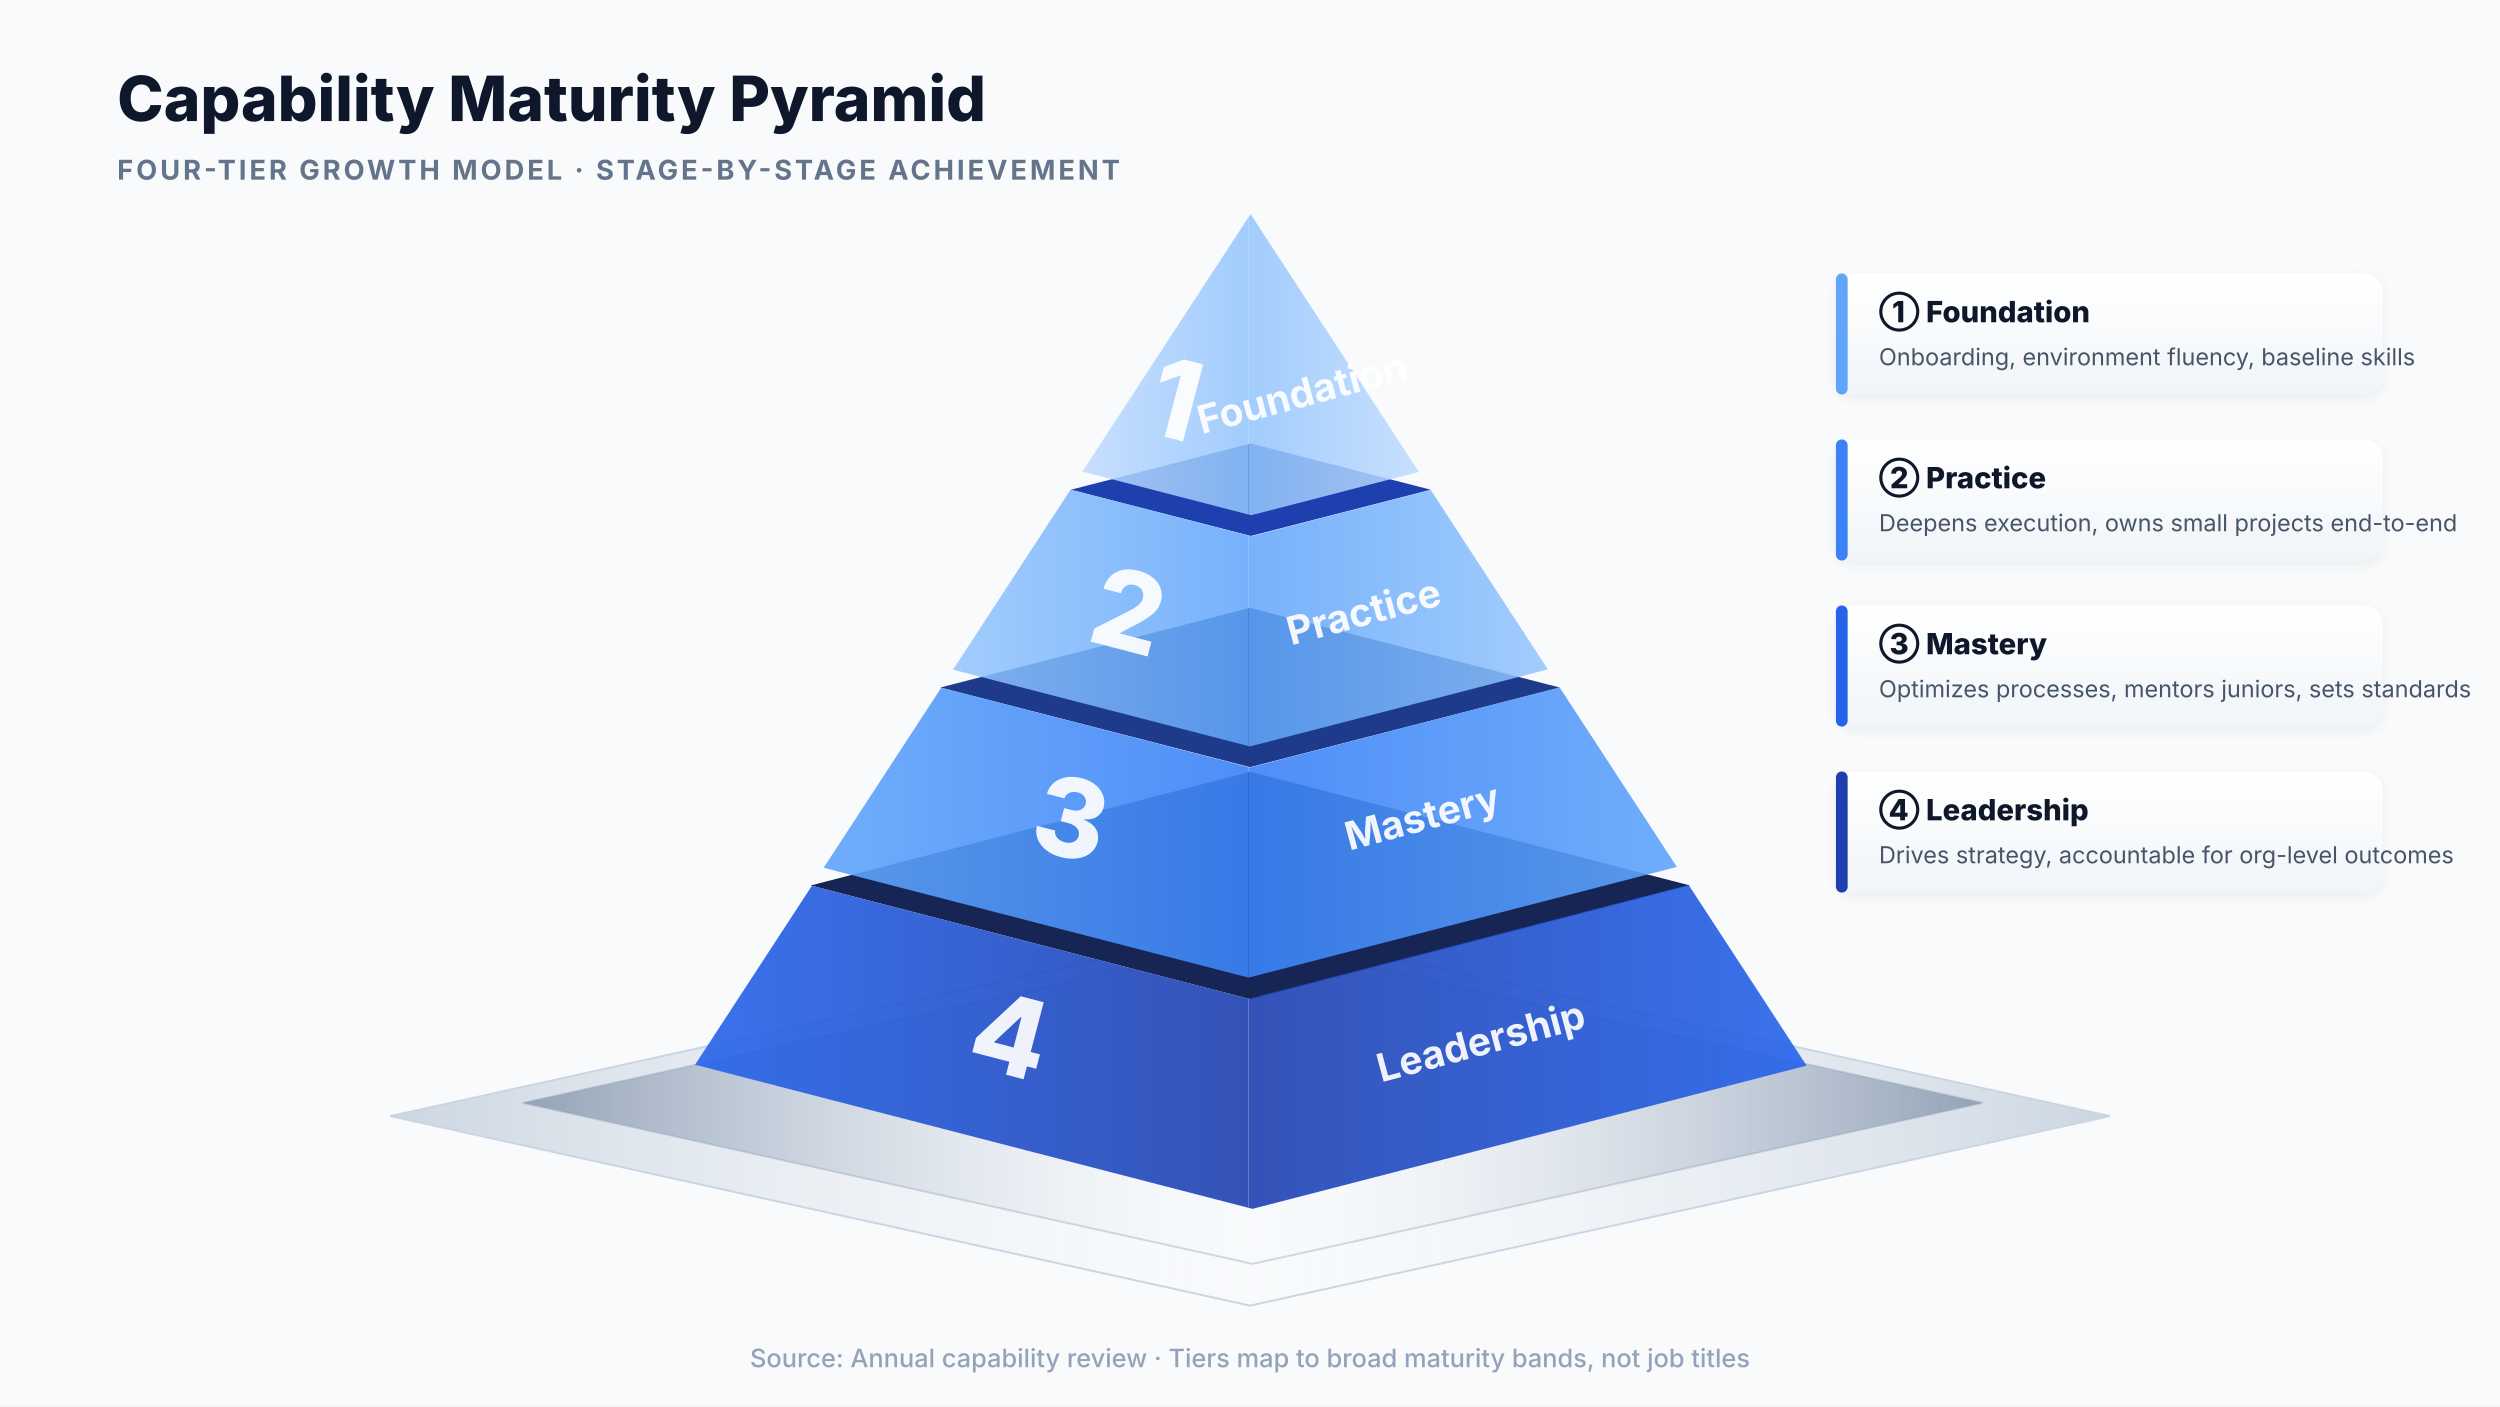
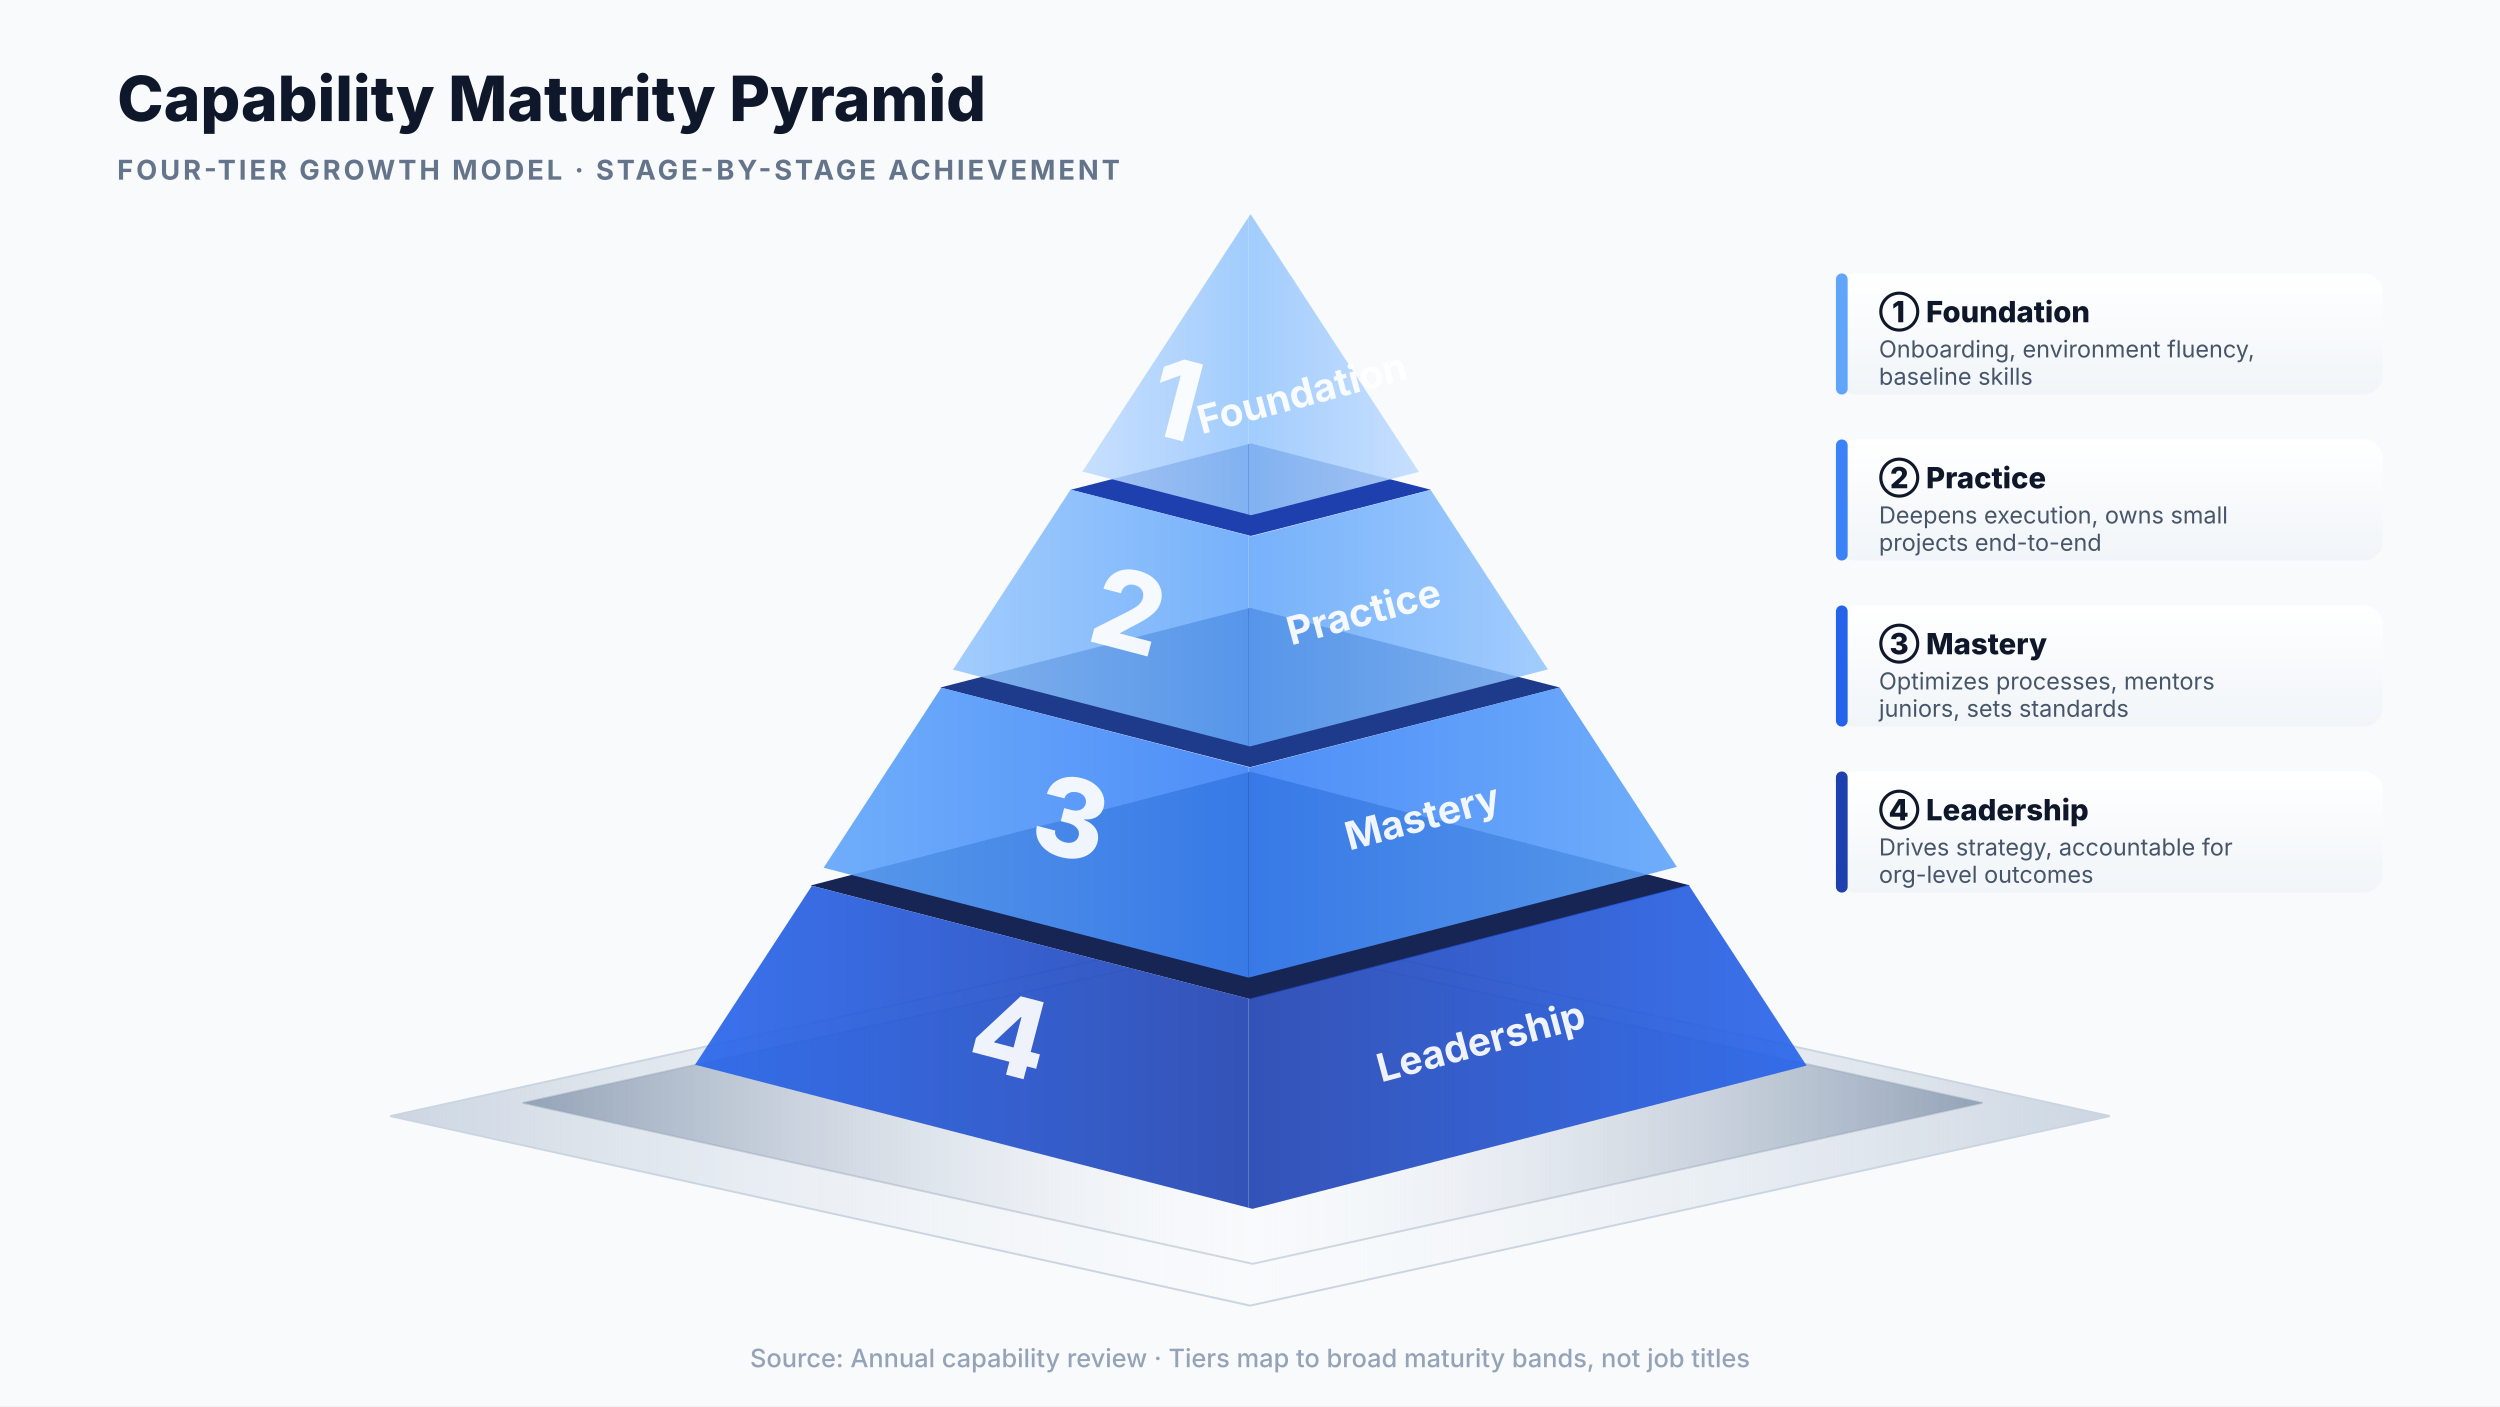
- <svg xmlns="http://www.w3.org/2000/svg" viewBox="0 0 1280 720" width="1280" height="720">
+ <svg xmlns="http://www.w3.org/2000/svg" viewBox="0 0 1280 720" width="1280" height="720" font-family="-apple-system, BlinkMacSystemFont, 'Segoe UI', 'PingFang SC', 'Microsoft YaHei', sans-serif" font-size="12">
  <defs>
    <linearGradient id="pyrFaceR1" x1="0" y1="0.5" x2="1" y2="0.5">
      <stop offset="0" stop-color="#93C5FD" stop-opacity="0.85" />
      <stop offset="1" stop-color="#BFDBFE" stop-opacity="0.85" />
    </linearGradient>
    <linearGradient id="pyrFaceL1" x1="0" y1="0.5" x2="1" y2="0.5">
      <stop offset="0" stop-color="#BFDBFE" stop-opacity="0.85" />
      <stop offset="1" stop-color="#93C5FD" stop-opacity="0.85" />
    </linearGradient>
    <linearGradient id="pyrFaceR2" x1="0" y1="0.5" x2="1" y2="0.5">
      <stop offset="0" stop-color="#60A5FA" stop-opacity="0.85" />
      <stop offset="1" stop-color="#93C5FD" stop-opacity="0.85" />
    </linearGradient>
    <linearGradient id="pyrFaceL2" x1="0" y1="0.5" x2="1" y2="0.5">
      <stop offset="0" stop-color="#93C5FD" stop-opacity="0.85" />
      <stop offset="1" stop-color="#60A5FA" stop-opacity="0.85" />
    </linearGradient>
    <linearGradient id="pyrFaceR3" x1="0" y1="0.5" x2="1" y2="0.5">
      <stop offset="0" stop-color="#3B82F6" stop-opacity="0.9" />
      <stop offset="1" stop-color="#60A5FA" stop-opacity="0.9" />
    </linearGradient>
    <linearGradient id="pyrFaceL3" x1="0" y1="0.5" x2="1" y2="0.5">
      <stop offset="0" stop-color="#60A5FA" stop-opacity="0.9" />
      <stop offset="1" stop-color="#3B82F6" stop-opacity="0.9" />
    </linearGradient>
    <linearGradient id="pyrFaceR4" x1="0" y1="0.5" x2="1" y2="0.5">
      <stop offset="0" stop-color="#1E40AF" stop-opacity="0.9" />
      <stop offset="1" stop-color="#2563EB" stop-opacity="0.9" />
    </linearGradient>
    <linearGradient id="pyrFaceL4" x1="0" y1="0.5" x2="1" y2="0.5">
      <stop offset="0" stop-color="#2563EB" stop-opacity="0.9" />
      <stop offset="1" stop-color="#1E40AF" stop-opacity="0.9" />
    </linearGradient>
    <linearGradient id="pyrBaseShadowOuter" x1="0" y1="0.5" x2="1" y2="0.5">
      <stop offset="0" stop-color="#CBD5E1" />
      <stop offset="0.5" stop-color="#F1F5F9" stop-opacity="0" />
      <stop offset="1" stop-color="#CBD5E1" />
    </linearGradient>
    <linearGradient id="pyrBaseShadowInner" x1="0" y1="0.5" x2="1" y2="0.5">
      <stop offset="0" stop-color="#94A3B8" />
      <stop offset="0.5" stop-color="#F1F5F9" stop-opacity="0" />
      <stop offset="1" stop-color="#94A3B8" />
    </linearGradient>
    <linearGradient id="pyrLegendPill" x1="0.5" y1="0" x2="0.5" y2="1">
      <stop offset="0" stop-color="#FFFFFF" />
      <stop offset="1" stop-color="#F1F5F9" />
    </linearGradient>
-     <filter id="pyrLegendShadow" x="-15%" y="-15%" width="130%" height="130%">
-       <feGaussianBlur in="SourceAlpha" stdDeviation="3" />
-       <feOffset dx="0" dy="2" result="offsetblur" />
-       <feFlood flood-color="#0F172A" flood-opacity="0.06" result="shadowColor" />
-       <feComposite in="shadowColor" in2="offsetblur" operator="in" result="shadow" />
-       <feMerge>
-         <feMergeNode in="shadow" />
-         <feMergeNode in="SourceGraphic" />
-       </feMerge>
-     </filter>
  </defs>
  <rect width="1280" height="720" fill="#F8FAFC" />
-   <text x="60" y="62" font-family="-apple-system, BlinkMacSystemFont, 'Segoe UI', 'PingFang SC', 'Microsoft YaHei', sans-serif" font-size="32" font-weight="800" fill="#0F172A">
-     <tspan>Capability Maturity Pyramid</tspan>
-   </text>
-   <text x="60" y="92" font-family="-apple-system, BlinkMacSystemFont, 'Segoe UI', 'PingFang SC', 'Microsoft YaHei', sans-serif" font-size="14" font-weight="700" fill="#64748B" letter-spacing="1.5">
-     <tspan>FOUR-TIER GROWTH MODEL · STAGE-BY-STAGE ACHIEVEMENT</tspan>
-   </text>
-   <g id="base-shadow">
+   <g id="header" data-pptx-bounds="40 15 1200 125">
+     <text x="60" y="62" font-size="32" font-weight="800" fill="#0F172A">
+       <tspan>Capability Maturity Pyramid</tspan>
+     </text>
+     <text x="60" y="92" font-size="14" font-weight="700" fill="#64748B" letter-spacing="1.5">
+       <tspan>FOUR-TIER GROWTH MODEL · STAGE-BY-STAGE ACHIEVEMENT</tspan>
+     </text>
+   </g>
+   <g id="base-shadow" data-pptx-bounds="117 460 1046 223">
    <polygon points="640,474.4 1080.2,571.44 640,668.48 199.8,571.44" fill="url(#pyrBaseShadowOuter)" stroke="#CBD5E1" stroke-width="1" />
    <polygon points="641.36,482.28 1015.16,564.68 641.36,647.08 267.55,564.68" fill="url(#pyrBaseShadowInner)" stroke="#94A3B8" stroke-width="1" stroke-opacity="0.4" />
  </g>
-   <g id="pyramid">
+   <g id="pyramid" data-pptx-bounds="284 77 712 574">
    <polygon points="640.16,395.12 865.26,453.36 640.16,511.59 415.06,453.36" fill="#172554" stroke="none" />
    <polygon points="640,311.23 798.58,352.01 640,392.79 481.42,352.01" fill="#1E3A8A" stroke="none" />
    <polygon points="640.41,227.07 732.56,250.74 640.41,274.41 548.26,250.74" fill="#1E40AF" stroke="none" />
    <path d="M 640.27 109.6 L 726.47 241.6 L 640.6 263.8 L 639.27 263.46 L 639.27 111.13 L 640.27 109.6 Z" fill="url(#pyrFaceR1)" stroke="none" />
    <path d="M 639.27 111.13 L 639.27 263.46 L 554.17 241.45 L 639.27 111.13 Z" fill="url(#pyrFaceL1)" stroke="none" />
    <path d="M 732.49 250.83 L 792.5 342.73 L 639.94 382.18 L 639.27 382 L 639.27 274.24 L 640.6 274.58 L 732.49 250.83 Z" fill="url(#pyrFaceR2)" stroke="none" />
    <path d="M 548.14 250.68 L 639.27 274.24 L 639.27 382 L 487.94 342.88 L 548.14 250.68 Z" fill="url(#pyrFaceL2)" stroke="none" />
    <path d="M 798.53 351.96 L 858.54 443.86 L 639.27 500.55 L 639.27 392.79 L 639.94 392.96 L 798.53 351.96 Z" fill="url(#pyrFaceR3)" stroke="none" />
    <path d="M 481.91 352.1 L 639.27 392.79 L 639.27 500.55 L 421.71 444.3 L 481.91 352.1 Z" fill="url(#pyrFaceL3)" stroke="none" />
    <path d="M 864.57 453.08 L 924.96 545.58 L 641.27 618.93 L 639.27 618.41 L 639.27 511.34 L 864.57 453.08 Z" fill="url(#pyrFaceR4)" stroke="none" />
    <path d="M 415.68 453.53 L 639.27 511.34 L 639.27 618.41 L 355.86 545.13 L 415.68 453.53 Z" fill="url(#pyrFaceL4)" stroke="none" />
  </g>
-   <g id="tier-numbers" font-family="-apple-system, BlinkMacSystemFont, 'Segoe UI', sans-serif" font-weight="800" fill="#FFFFFF" fill-opacity="0.92">
+   <g id="tier-numbers" data-pptx-bounds="470 145 178 446" font-family="-apple-system, BlinkMacSystemFont, 'Segoe UI', sans-serif" font-weight="800" fill="#FFFFFF" fill-opacity="0.92">
    <text transform="rotate(14.66 607.51 210.91)" x="588" y="226" font-size="56">
      <tspan>1</tspan>
    </text>
    <text transform="rotate(14.66 577.71 316.99)" x="559" y="333" font-size="56">
      <tspan>2</tspan>
    </text>
    <text transform="rotate(14.66 547.9 423.07)" x="529" y="439" font-size="56">
      <tspan>3</tspan>
    </text>
    <text transform="rotate(14.66 516.23 534.2)" x="497" y="550" font-size="56">
      <tspan>4</tspan>
    </text>
  </g>
-   <g id="tier-names" font-family="-apple-system, BlinkMacSystemFont, 'Segoe UI', 'PingFang SC', 'Microsoft YaHei', sans-serif" font-weight="700" fill="#FFFFFF" fill-opacity="0.92">
+   <g id="tier-names" data-pptx-bounds="584 150 256 434" font-weight="700" fill="#FFFFFF" fill-opacity="0.92">
    <text transform="rotate(-15.04 669.06 210.44)" x="669.06" y="208" font-size="20" text-anchor="middle">
      <tspan>Foundation</tspan>
    </text>
    <text transform="rotate(-15.04 700 320)" x="700" y="320" font-size="20" text-anchor="middle">
      <tspan>Practice</tspan>
    </text>
    <text transform="rotate(-15.04 730 425)" x="730" y="425" font-size="20" text-anchor="middle">
      <tspan>Mastery</tspan>
    </text>
    <text transform="rotate(-15.04 760 540)" x="760" y="540" font-size="20" text-anchor="middle">
      <tspan>Leadership</tspan>
    </text>
  </g>
-   <g id="legend" font-family="-apple-system, BlinkMacSystemFont, 'Segoe UI', 'PingFang SC', 'Microsoft YaHei', sans-serif">
-     <g filter="url(#pyrLegendShadow)">
+   <g id="legend" data-pptx-bounds="900 118 380 361">
+     <g>
      <rect x="940" y="140" width="280" height="62" rx="10" fill="url(#pyrLegendPill)" />
    </g>
    <rect x="940" y="140" width="6" height="62" rx="3" fill="#60A5FA" />
    <text x="962" y="165" font-size="15" font-weight="800" fill="#0F172A">
      <tspan>① Foundation</tspan>
    </text>
-     <text x="962" y="187" font-size="12" fill="#475569">
-       <tspan>Onboarding, environment fluency, baseline skills</tspan>
+     <text x="962" y="183" fill="#475569">Onboarding, environment fluency,<tspan x="962" dy="14">baseline skills</tspan>
    </text>
-     <g filter="url(#pyrLegendShadow)">
+     <g>
      <rect x="940" y="225" width="280" height="62" rx="10" fill="url(#pyrLegendPill)" />
    </g>
    <rect x="940" y="225" width="6" height="62" rx="3" fill="#3B82F6" />
    <text x="962" y="250" font-size="15" font-weight="800" fill="#0F172A">
      <tspan>② Practice</tspan>
    </text>
-     <text x="962" y="272" font-size="12" fill="#475569">
-       <tspan>Deepens execution, owns small projects end-to-end</tspan>
+     <text x="962" y="268" fill="#475569">Deepens execution, owns small<tspan x="962" dy="14">projects end-to-end</tspan>
    </text>
-     <g filter="url(#pyrLegendShadow)">
+     <g>
      <rect x="940" y="310" width="280" height="62" rx="10" fill="url(#pyrLegendPill)" />
    </g>
    <rect x="940" y="310" width="6" height="62" rx="3" fill="#2563EB" />
    <text x="962" y="335" font-size="15" font-weight="800" fill="#0F172A">
      <tspan>③ Mastery</tspan>
    </text>
-     <text x="962" y="357" font-size="12" fill="#475569">
-       <tspan>Optimizes processes, mentors juniors, sets standards</tspan>
+     <text x="962" y="353" fill="#475569">Optimizes processes, mentors<tspan x="962" dy="14">juniors, sets standards</tspan>
    </text>
-     <g filter="url(#pyrLegendShadow)">
+     <g>
      <rect x="940" y="395" width="280" height="62" rx="10" fill="url(#pyrLegendPill)" />
    </g>
    <rect x="940" y="395" width="6" height="62" rx="3" fill="#1E40AF" />
    <text x="962" y="420" font-size="15" font-weight="800" fill="#0F172A">
      <tspan>④ Leadership</tspan>
    </text>
-     <text x="962" y="442" font-size="12" fill="#475569">
-       <tspan>Drives strategy, accountable for org-level outcomes</tspan>
+     <text x="962" y="438" fill="#475569">Drives strategy, accountable for<tspan x="962" dy="14">org-level outcomes</tspan>
    </text>
  </g>
-   <text x="640" y="700" text-anchor="middle" font-family="-apple-system, BlinkMacSystemFont, 'Segoe UI', 'PingFang SC', 'Microsoft YaHei', sans-serif" font-size="13" font-weight="500" fill="#94A3B8">
-     <tspan>Source: Annual capability review · Tiers map to broad maturity bands, not job titles</tspan>
-   </text>
+   <g id="source" data-pptx-bounds="40 676 1200 39">
+     <text x="640" y="700" text-anchor="middle" font-size="13" font-weight="500" fill="#94A3B8">
+       <tspan>Source: Annual capability review · Tiers map to broad maturity bands, not job titles</tspan>
+     </text>
+   </g>
</svg>
